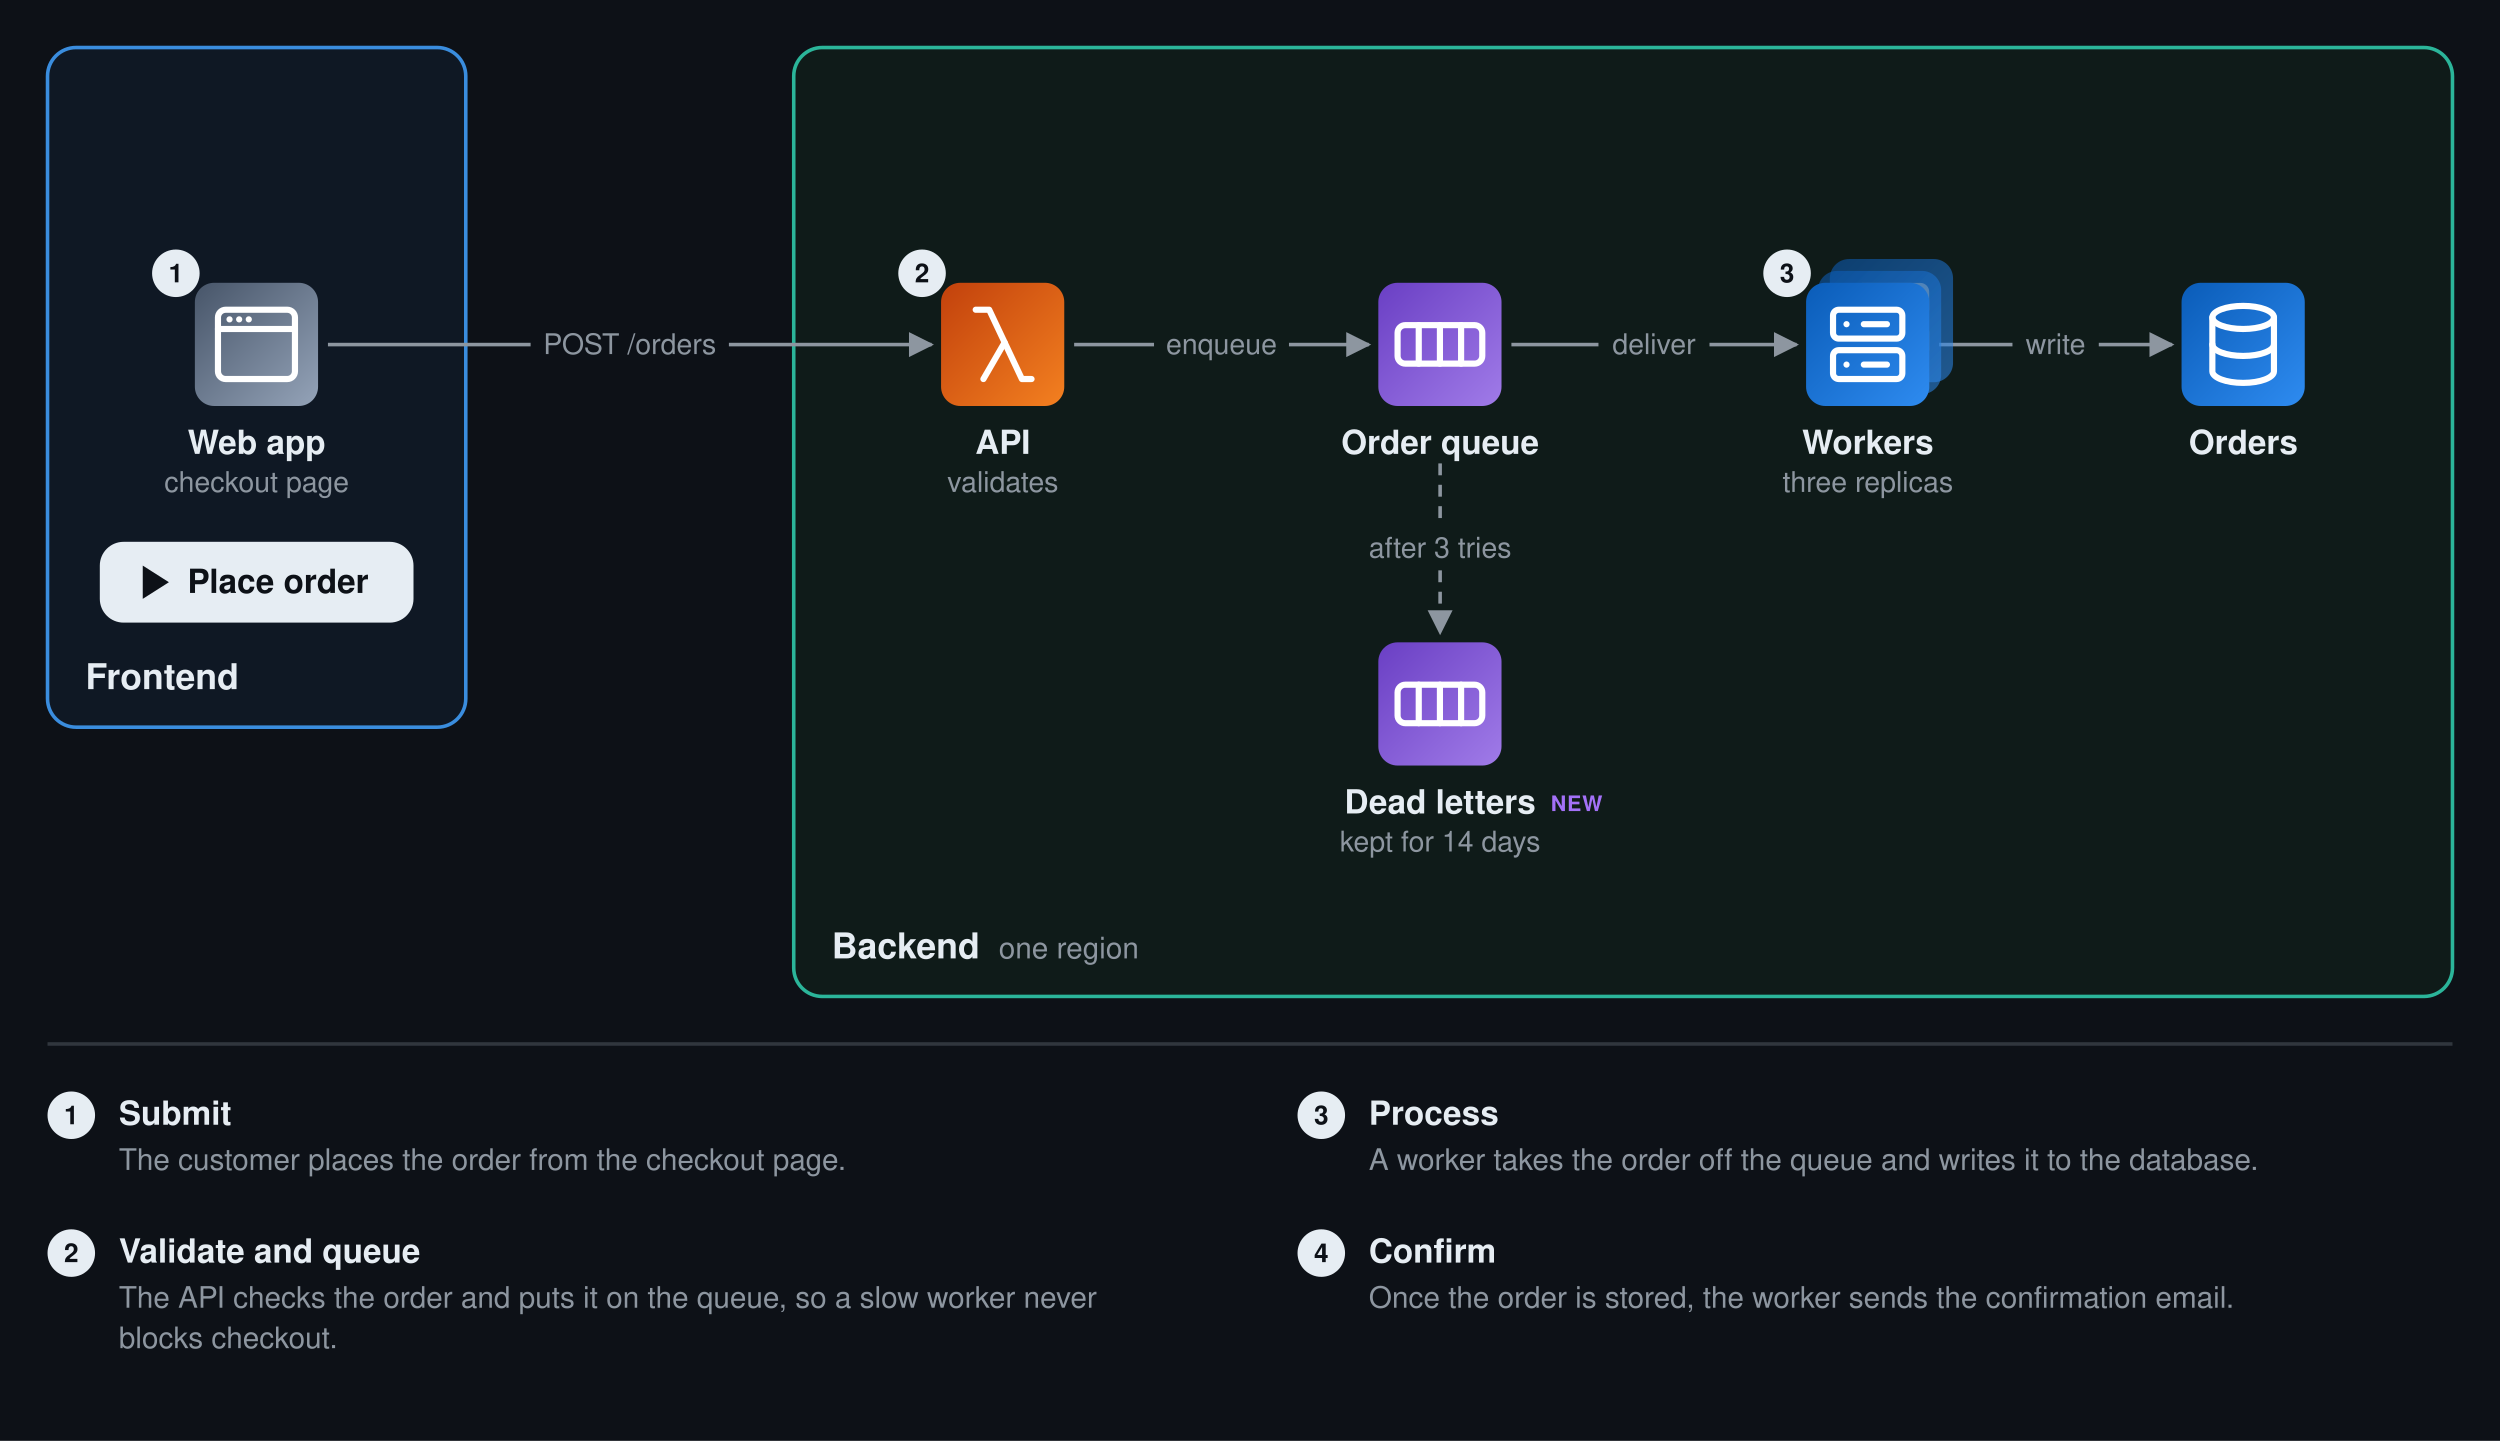
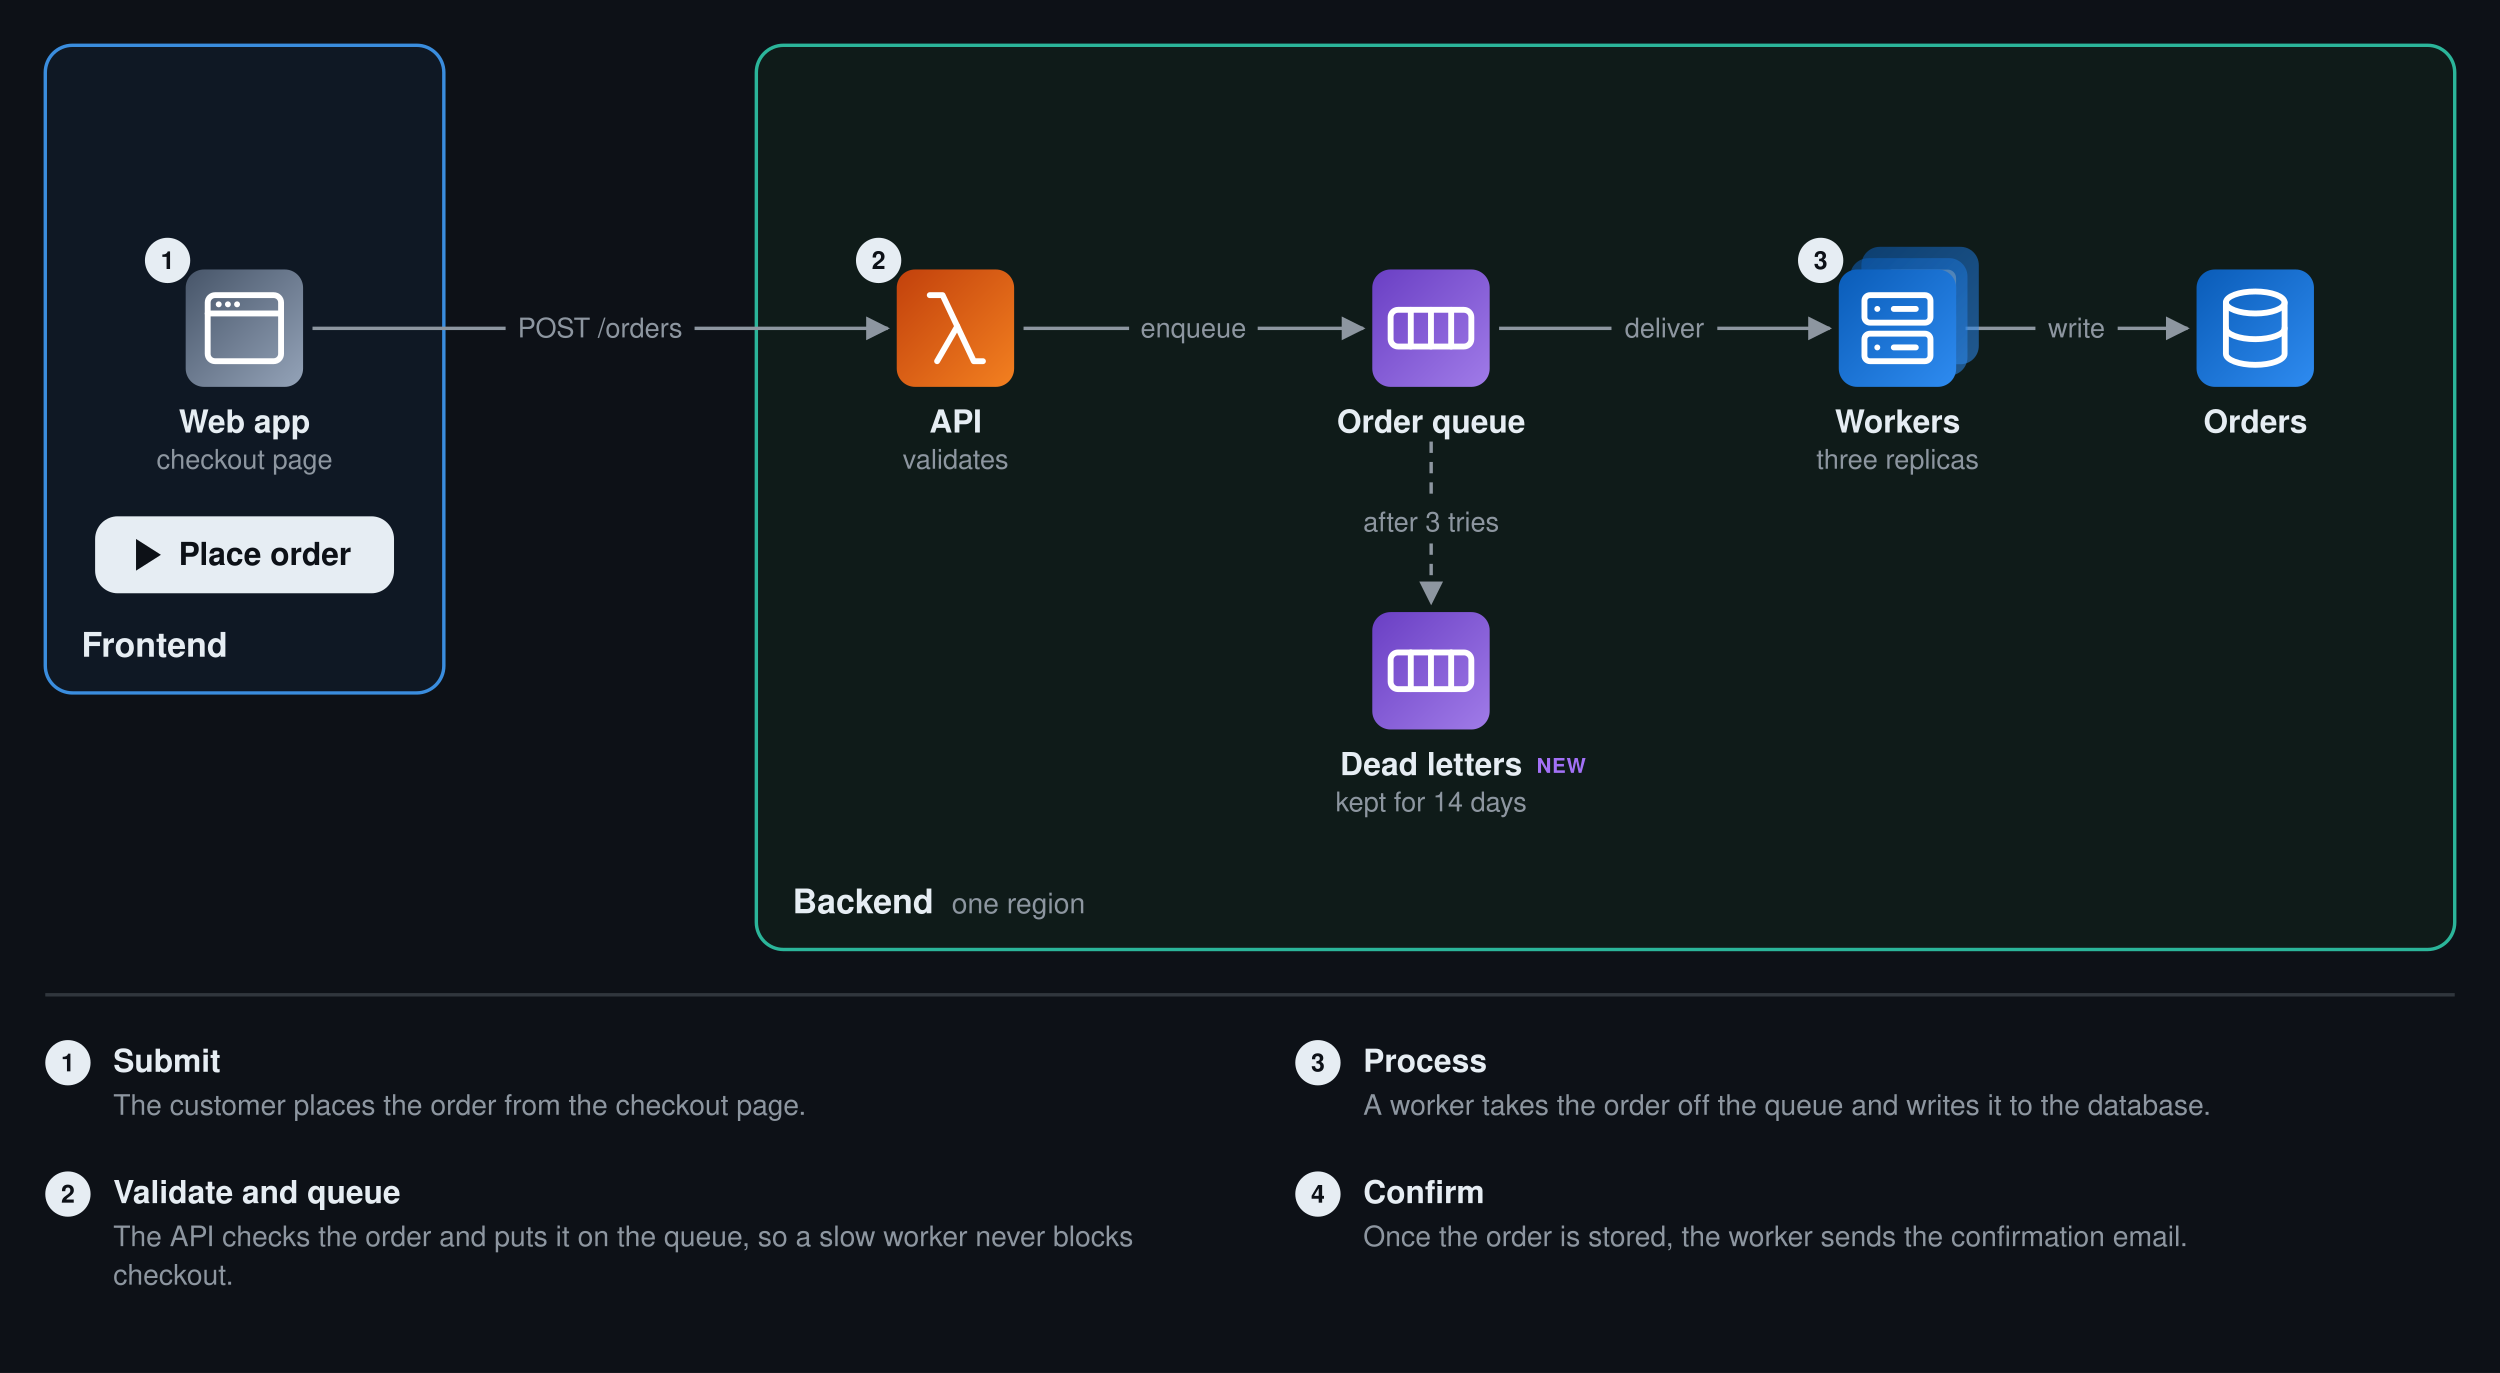
- <svg xmlns="http://www.w3.org/2000/svg" viewBox="-108 -145 1052 606.3" width="1052" height="606.3" font-family="-apple-system, BlinkMacSystemFont, 'Segoe UI', Helvetica, Arial, sans-serif" role="img" aria-labelledby="order-flow-dark-title" aria-describedby="order-flow-dark-desc">
+ <svg xmlns="http://www.w3.org/2000/svg" viewBox="-108 -145 1104 606.3" width="1104" height="606.3" font-family="-apple-system, BlinkMacSystemFont, 'Segoe UI', Helvetica, Arial, sans-serif" role="img" aria-labelledby="order-flow-dark-title" aria-describedby="order-flow-dark-desc">
  <defs>
    <linearGradient id="tile-blue" x1="0" y1="0" x2="1" y2="1">
      <stop offset="0" stop-color="#0a5cb8" />
      <stop offset="1" stop-color="#2e8bf0" />
    </linearGradient>
    <linearGradient id="tile-orange" x1="0" y1="0" x2="1" y2="1">
      <stop offset="0" stop-color="#c2410c" />
      <stop offset="1" stop-color="#f38020" />
    </linearGradient>
    <linearGradient id="tile-slate" x1="0" y1="0" x2="1" y2="1">
      <stop offset="0" stop-color="#475569" />
      <stop offset="1" stop-color="#94a3b8" />
    </linearGradient>
    <linearGradient id="tile-violet" x1="0" y1="0" x2="1" y2="1">
      <stop offset="0" stop-color="#6a3fc4" />
      <stop offset="1" stop-color="#a07be8" />
    </linearGradient>
  </defs>
-   <rect x="-108" y="-145" width="1052" height="606.3" fill="#0d1117" />
+   <rect x="-108" y="-145" width="1104" height="606.3" fill="#0d1117" />
  <g class="dg-body">
    <g class="grp" data-id="front" id="g-front">
      <rect x="-88" y="-125" width="176" height="286" rx="12" stroke-width="1.5" fill="#0f1824" stroke="#3a8dde" />
      <text class="gtitle" x="-72" y="145" font-size="15" font-weight="600" fill="#e6edf3">Frontend</text>
    </g>
    <g class="grp" data-id="back" id="g-back">
-       <rect x="226" y="-125" width="698" height="399.3" rx="12" stroke-width="1.5" fill="#0f1b19" stroke="#2bb59a" />
+       <rect x="226" y="-125" width="750" height="399.3" rx="12" stroke-width="1.5" fill="#0f1b19" stroke="#2bb59a" />
      <text class="gtitle" x="242" y="258.3" font-size="15" font-weight="600" fill="#e6edf3">Backend<tspan class="gsub" dx="8" font-size="12.5" font-weight="400" fill="#8d96a0">one region</tspan>
      </text>
    </g>
    <g class="edge" id="e-web-_api" data-id="web-&gt;api" data-from="web" data-to="api">
      <path class="base" d="M30 0 L284 0" fill="none" stroke-width="1.5" stroke="#8d96a0" />
      <path class="head" d="M285 0L274.5 5.25L274.5 -5.25z" fill="#8d96a0" />
    </g>
    <g class="edge" id="e-api-_queue" data-id="api-&gt;queue" data-from="api" data-to="queue">
-       <path class="base" d="M344 0 L468 0" fill="none" stroke-width="1.5" stroke="#8d96a0" />
-       <path class="head" d="M469 0L458.5 5.25L458.5 -5.25z" fill="#8d96a0" />
+       <path class="base" d="M344 0 L494 0" fill="none" stroke-width="1.5" stroke="#8d96a0" />
+       <path class="head" d="M495 0L484.5 5.25L484.5 -5.25z" fill="#8d96a0" />
    </g>
    <g class="edge" id="e-queue-_worker" data-id="queue-&gt;worker" data-from="queue" data-to="worker">
-       <path class="base" d="M528 0 L648 0" fill="none" stroke-width="1.5" stroke="#8d96a0" />
-       <path class="head" d="M649 0L638.5 5.25L638.5 -5.25z" fill="#8d96a0" />
+       <path class="base" d="M554 0 L700 0" fill="none" stroke-width="1.5" stroke="#8d96a0" />
+       <path class="head" d="M701 0L690.5 5.25L690.5 -5.25z" fill="#8d96a0" />
    </g>
    <g class="edge" id="e-worker-_db" data-id="worker-&gt;db" data-from="worker" data-to="db">
-       <path class="base" d="M708 0 L806 0" fill="none" stroke-width="1.5" stroke="#8d96a0" />
-       <path class="head" d="M807 0L796.5 5.25L796.5 -5.25z" fill="#8d96a0" />
+       <path class="base" d="M760 0 L858 0" fill="none" stroke-width="1.5" stroke="#8d96a0" />
+       <path class="head" d="M859 0L848.5 5.25L848.5 -5.25z" fill="#8d96a0" />
    </g>
    <g class="edge" id="e-queue-_dlq" data-id="queue-&gt;dlq" data-from="queue" data-to="dlq">
-       <path class="base" d="M498 50 L498 121.3" fill="none" stroke-width="1.5" stroke-dasharray="5 4" stroke="#8d96a0" />
-       <path class="head" d="M498 122.3L492.75 111.8L503.25 111.8z" fill="#8d96a0" />
+       <path class="base" d="M524 50 L524 121.3" fill="none" stroke-width="1.5" stroke-dasharray="5 4" stroke="#8d96a0" />
+       <path class="head" d="M524 122.3L518.75 111.8L529.25 111.8z" fill="#8d96a0" />
    </g>
    <g class="labels">
      <g class="elab" data-edge="web-&gt;api">
        <rect x="115.28" y="-9" width="83.44" height="18" rx="4" fill="#0d1117" />
        <text class="elabel" x="157" y="4" font-size="12" text-anchor="middle" fill="#8d96a0">POST /orders</text>
      </g>
      <g class="elab" data-edge="api-&gt;queue">
-         <rect x="377.61" y="-9" width="56.79" height="18" rx="4" fill="#0f1b19" />
-         <text class="elabel" x="406" y="4" font-size="12" text-anchor="middle" fill="#8d96a0">enqueue</text>
+         <rect x="390.61" y="-9" width="56.79" height="18" rx="4" fill="#0f1b19" />
+         <text class="elabel" x="419" y="4" font-size="12" text-anchor="middle" fill="#8d96a0">enqueue</text>
      </g>
      <g class="elab" data-edge="queue-&gt;worker">
-         <rect x="564.63" y="-9" width="46.73" height="18" rx="4" fill="#0f1b19" />
-         <text class="elabel" x="588" y="4" font-size="12" text-anchor="middle" fill="#8d96a0">deliver</text>
+         <rect x="603.63" y="-9" width="46.73" height="18" rx="4" fill="#0f1b19" />
+         <text class="elabel" x="627" y="4" font-size="12" text-anchor="middle" fill="#8d96a0">deliver</text>
      </g>
      <g class="elab" data-edge="worker-&gt;db">
-         <rect x="738.84" y="-9" width="36.33" height="18" rx="4" fill="#0f1b19" />
-         <text class="elabel" x="757" y="4" font-size="12" text-anchor="middle" fill="#8d96a0">write</text>
+         <rect x="790.84" y="-9" width="36.33" height="18" rx="4" fill="#0f1b19" />
+         <text class="elabel" x="809" y="4" font-size="12" text-anchor="middle" fill="#8d96a0">write</text>
      </g>
      <g class="elab" data-edge="queue-&gt;dlq">
-         <rect x="461.78" y="76.65" width="72.44" height="18" rx="4" fill="#0f1b19" />
-         <text class="elabel" x="498" y="89.65" font-size="12" text-anchor="middle" fill="#8d96a0">after 3 tries</text>
+         <rect x="487.78" y="76.65" width="72.44" height="18" rx="4" fill="#0f1b19" />
+         <text class="elabel" x="524" y="89.65" font-size="12" text-anchor="middle" fill="#8d96a0">after 3 tries</text>
      </g>
    </g>
    <g class="node" id="n-web" data-id="web">
      <g class="tile" transform="translate(-26 -26) scale(0.81)">
        <rect width="64" height="64" rx="10" fill="url(#tile-slate)" />
        <g class="glyph" fill="none" stroke="#fff" stroke-width="3.2" stroke-linecap="round" stroke-linejoin="round">
          <rect x="12" y="14" width="40" height="36" rx="4" />
          <path d="M12 24h40M18 19h.01M23 19h.01M28 19h.01" />
        </g>
      </g>
      <text class="ntitle" x="0" y="46" font-size="14" font-weight="600" text-anchor="middle" fill="#e6edf3">Web app</text>
      <text class="nsub" x="0" y="62" font-size="12" text-anchor="middle" fill="#8d96a0">checkout page</text>
      <g class="trigger" data-node="web" role="button" tabindex="0" aria-label="Place order: play the scenario" data-plays="main">
        <rect class="btnbg" x="-66" y="83" width="132" height="34" rx="10" fill="#e6edf3" />
        <path class="btnicon" d="M-47.93 93l11 7-11 7z" fill="#0d1117" />
        <text class="btntext" x="9" y="104.5" font-size="14" font-weight="600" text-anchor="middle" fill="#0d1117">Place order</text>
      </g>
      <g data-badges="main">
        <rect class="badge" x="-44" y="-40" width="20" height="20" rx="10" fill="#e6edf3" />
        <text class="badget" x="-34" y="-26.2" font-size="11" font-weight="600" text-anchor="middle" fill="#0d1117">1</text>
      </g>
    </g>
    <g class="node" id="n-api" data-id="api">
      <g class="tile" transform="translate(288 -26) scale(0.81)">
        <rect width="64" height="64" rx="10" fill="url(#tile-orange)" />
        <g class="glyph" fill="none" stroke="#fff" stroke-width="3.2" stroke-linecap="round" stroke-linejoin="round">
          <path d="M18 14h7l17 36h5" />
          <path d="M33 31 22 50" />
        </g>
      </g>
      <text class="ntitle" x="314" y="46" font-size="14" font-weight="600" text-anchor="middle" fill="#e6edf3">API</text>
      <text class="nsub" x="314" y="62" font-size="12" text-anchor="middle" fill="#8d96a0">validates</text>
      <g data-badges="main">
        <rect class="badge" x="270" y="-40" width="20" height="20" rx="10" fill="#e6edf3" />
        <text class="badget" x="280" y="-26.2" font-size="11" font-weight="600" text-anchor="middle" fill="#0d1117">2</text>
      </g>
    </g>
    <g class="node" id="n-queue" data-id="queue">
-       <g class="tile" transform="translate(472 -26) scale(0.81)">
+       <g class="tile" transform="translate(498 -26) scale(0.81)">
        <rect width="64" height="64" rx="10" fill="url(#tile-violet)" />
        <g class="glyph" fill="none" stroke="#fff" stroke-width="3.2" stroke-linecap="round" stroke-linejoin="round">
          <rect x="10" y="22" width="44" height="20" rx="4" />
          <path d="M21 22v20M32 22v20M43 22v20" />
        </g>
      </g>
-       <text class="ntitle" x="498" y="46" font-size="14" font-weight="600" text-anchor="middle" fill="#e6edf3">Order queue</text>
+       <text class="ntitle" x="524" y="46" font-size="14" font-weight="600" text-anchor="middle" fill="#e6edf3">Order queue</text>
    </g>
    <g class="node" id="n-worker" data-id="worker">
-       <g class="tile" transform="translate(662 -36) scale(0.81)" opacity=".55">
+       <g class="tile" transform="translate(714 -36) scale(0.81)" opacity=".55">
        <rect width="64" height="64" rx="10" fill="url(#tile-blue)" />
        <g class="glyph" fill="none" stroke="#fff" stroke-width="3.2" stroke-linecap="round" stroke-linejoin="round">
          <rect x="14" y="14" width="36" height="15" rx="3" />
          <rect x="14" y="35" width="36" height="15" rx="3" />
          <path d="M21 21.5h.01M21 42.5h.01M30 21.5h12M30 42.5h12" />
        </g>
      </g>
-       <g class="tile" transform="translate(657 -31) scale(0.81)" opacity=".55">
+       <g class="tile" transform="translate(709 -31) scale(0.81)" opacity=".55">
        <rect width="64" height="64" rx="10" fill="url(#tile-blue)" />
        <g class="glyph" fill="none" stroke="#fff" stroke-width="3.2" stroke-linecap="round" stroke-linejoin="round">
          <rect x="14" y="14" width="36" height="15" rx="3" />
          <rect x="14" y="35" width="36" height="15" rx="3" />
          <path d="M21 21.5h.01M21 42.5h.01M30 21.5h12M30 42.5h12" />
        </g>
      </g>
-       <g class="tile" transform="translate(652 -26) scale(0.81)">
+       <g class="tile" transform="translate(704 -26) scale(0.81)">
        <rect width="64" height="64" rx="10" fill="url(#tile-blue)" />
        <g class="glyph" fill="none" stroke="#fff" stroke-width="3.2" stroke-linecap="round" stroke-linejoin="round">
          <rect x="14" y="14" width="36" height="15" rx="3" />
          <rect x="14" y="35" width="36" height="15" rx="3" />
          <path d="M21 21.5h.01M21 42.5h.01M30 21.5h12M30 42.5h12" />
        </g>
      </g>
-       <text class="ntitle" x="678" y="46" font-size="14" font-weight="600" text-anchor="middle" fill="#e6edf3">Workers</text>
-       <text class="nsub" x="678" y="62" font-size="12" text-anchor="middle" fill="#8d96a0">three replicas</text>
+       <text class="ntitle" x="730" y="46" font-size="14" font-weight="600" text-anchor="middle" fill="#e6edf3">Workers</text>
+       <text class="nsub" x="730" y="62" font-size="12" text-anchor="middle" fill="#8d96a0">three replicas</text>
      <g data-badges="main">
-         <rect class="badge" x="634" y="-40" width="20" height="20" rx="10" fill="#e6edf3" />
-         <text class="badget" x="644" y="-26.2" font-size="11" font-weight="600" text-anchor="middle" fill="#0d1117">3</text>
+         <rect class="badge" x="686" y="-40" width="20" height="20" rx="10" fill="#e6edf3" />
+         <text class="badget" x="696" y="-26.2" font-size="11" font-weight="600" text-anchor="middle" fill="#0d1117">3</text>
      </g>
    </g>
    <g class="node" id="n-db" data-id="db">
-       <g class="tile" transform="translate(810 -26) scale(0.81)">
+       <g class="tile" transform="translate(862 -26) scale(0.81)">
        <rect width="64" height="64" rx="10" fill="url(#tile-blue)" />
        <g class="glyph" fill="none" stroke="#fff" stroke-width="3.2" stroke-linecap="round" stroke-linejoin="round">
          <ellipse cx="32" cy="18" rx="16" ry="6" />
          <path d="M16 18v28c0 3.3 7.2 6 16 6s16-2.7 16-6V18" />
          <path d="M16 32c0 3.3 7.2 6 16 6s16-2.7 16-6" />
        </g>
      </g>
-       <text class="ntitle" x="836" y="46" font-size="14" font-weight="600" text-anchor="middle" fill="#e6edf3">Orders</text>
+       <text class="ntitle" x="888" y="46" font-size="14" font-weight="600" text-anchor="middle" fill="#e6edf3">Orders</text>
    </g>
    <g class="node" id="n-dlq" data-id="dlq" data-mark="new">
-       <g class="tile" transform="translate(472 125.3) scale(0.81)">
+       <g class="tile" transform="translate(498 125.3) scale(0.81)">
        <rect width="64" height="64" rx="10" fill="url(#tile-violet)" />
        <g class="glyph" fill="none" stroke="#fff" stroke-width="3.2" stroke-linecap="round" stroke-linejoin="round">
          <rect x="10" y="22" width="44" height="20" rx="4" />
          <path d="M21 22v20M32 22v20M43 22v20" />
        </g>
      </g>
-       <text class="ntitle" x="498" y="197.3" font-size="14" font-weight="600" text-anchor="middle" fill="#e6edf3">Dead letters</text>
-       <text class="mark" x="544.57" y="196.3" font-size="9" font-weight="700" letter-spacing=".04em" fill="#a371f7">NEW</text>
-       <text class="nsub" x="498" y="213.3" font-size="12" text-anchor="middle" fill="#8d96a0">kept for 14 days</text>
+       <text class="ntitle" x="524" y="197.3" font-size="14" font-weight="600" text-anchor="middle" fill="#e6edf3">Dead letters</text>
+       <text class="mark" x="570.57" y="196.3" font-size="9" font-weight="700" letter-spacing=".04em" fill="#a371f7">NEW</text>
+       <text class="nsub" x="524" y="213.3" font-size="12" text-anchor="middle" fill="#8d96a0">kept for 14 days</text>
    </g>
  </g>
-   <line x1="-88" y1="294.3" x2="924" y2="294.3" stroke-width="1.5" stroke="#30363d" />
+   <line x1="-88" y1="294.3" x2="976" y2="294.3" stroke-width="1.5" stroke="#30363d" />
  <circle cx="-78" cy="324.3" r="10" fill="#e6edf3" />
  <text x="-78" y="328.1" font-size="11" font-weight="600" text-anchor="middle" fill="#0d1117">1</text>
  <text x="-58" y="328.3" font-size="14" font-weight="600" fill="#e6edf3">Submit</text>
  <text x="-58" y="347.3" font-size="12.5" fill="#8d96a0">The customer places the order from the checkout page.</text>
  <circle cx="-78" cy="382.3" r="10" fill="#e6edf3" />
  <text x="-78" y="386.1" font-size="11" font-weight="600" text-anchor="middle" fill="#0d1117">2</text>
  <text x="-58" y="386.3" font-size="14" font-weight="600" fill="#e6edf3">Validate and queue</text>
-   <text x="-58" y="405.3" font-size="12.5" fill="#8d96a0">The API checks the order and puts it on the queue, so a slow worker never</text>
-   <text x="-58" y="422.3" font-size="12.5" fill="#8d96a0">blocks checkout.</text>
-   <circle cx="448" cy="324.3" r="10" fill="#e6edf3" />
-   <text x="448" y="328.1" font-size="11" font-weight="600" text-anchor="middle" fill="#0d1117">3</text>
-   <text x="468" y="328.3" font-size="14" font-weight="600" fill="#e6edf3">Process</text>
-   <text x="468" y="347.3" font-size="12.5" fill="#8d96a0">A worker takes the order off the queue and writes it to the database.</text>
-   <circle cx="448" cy="382.3" r="10" fill="#e6edf3" />
-   <text x="448" y="386.1" font-size="11" font-weight="600" text-anchor="middle" fill="#0d1117">4</text>
-   <text x="468" y="386.3" font-size="14" font-weight="600" fill="#e6edf3">Confirm</text>
-   <text x="468" y="405.3" font-size="12.5" fill="#8d96a0">Once the order is stored, the worker sends the confirmation email.</text>
+   <text x="-58" y="405.3" font-size="12.5" fill="#8d96a0">The API checks the order and puts it on the queue, so a slow worker never blocks</text>
+   <text x="-58" y="422.3" font-size="12.5" fill="#8d96a0">checkout.</text>
+   <circle cx="474" cy="324.3" r="10" fill="#e6edf3" />
+   <text x="474" y="328.1" font-size="11" font-weight="600" text-anchor="middle" fill="#0d1117">3</text>
+   <text x="494" y="328.3" font-size="14" font-weight="600" fill="#e6edf3">Process</text>
+   <text x="494" y="347.3" font-size="12.5" fill="#8d96a0">A worker takes the order off the queue and writes it to the database.</text>
+   <circle cx="474" cy="382.3" r="10" fill="#e6edf3" />
+   <text x="474" y="386.1" font-size="11" font-weight="600" text-anchor="middle" fill="#0d1117">4</text>
+   <text x="494" y="386.3" font-size="14" font-weight="600" fill="#e6edf3">Confirm</text>
+   <text x="494" y="405.3" font-size="12.5" fill="#8d96a0">Once the order is stored, the worker sends the confirmation email.</text>
</svg>
